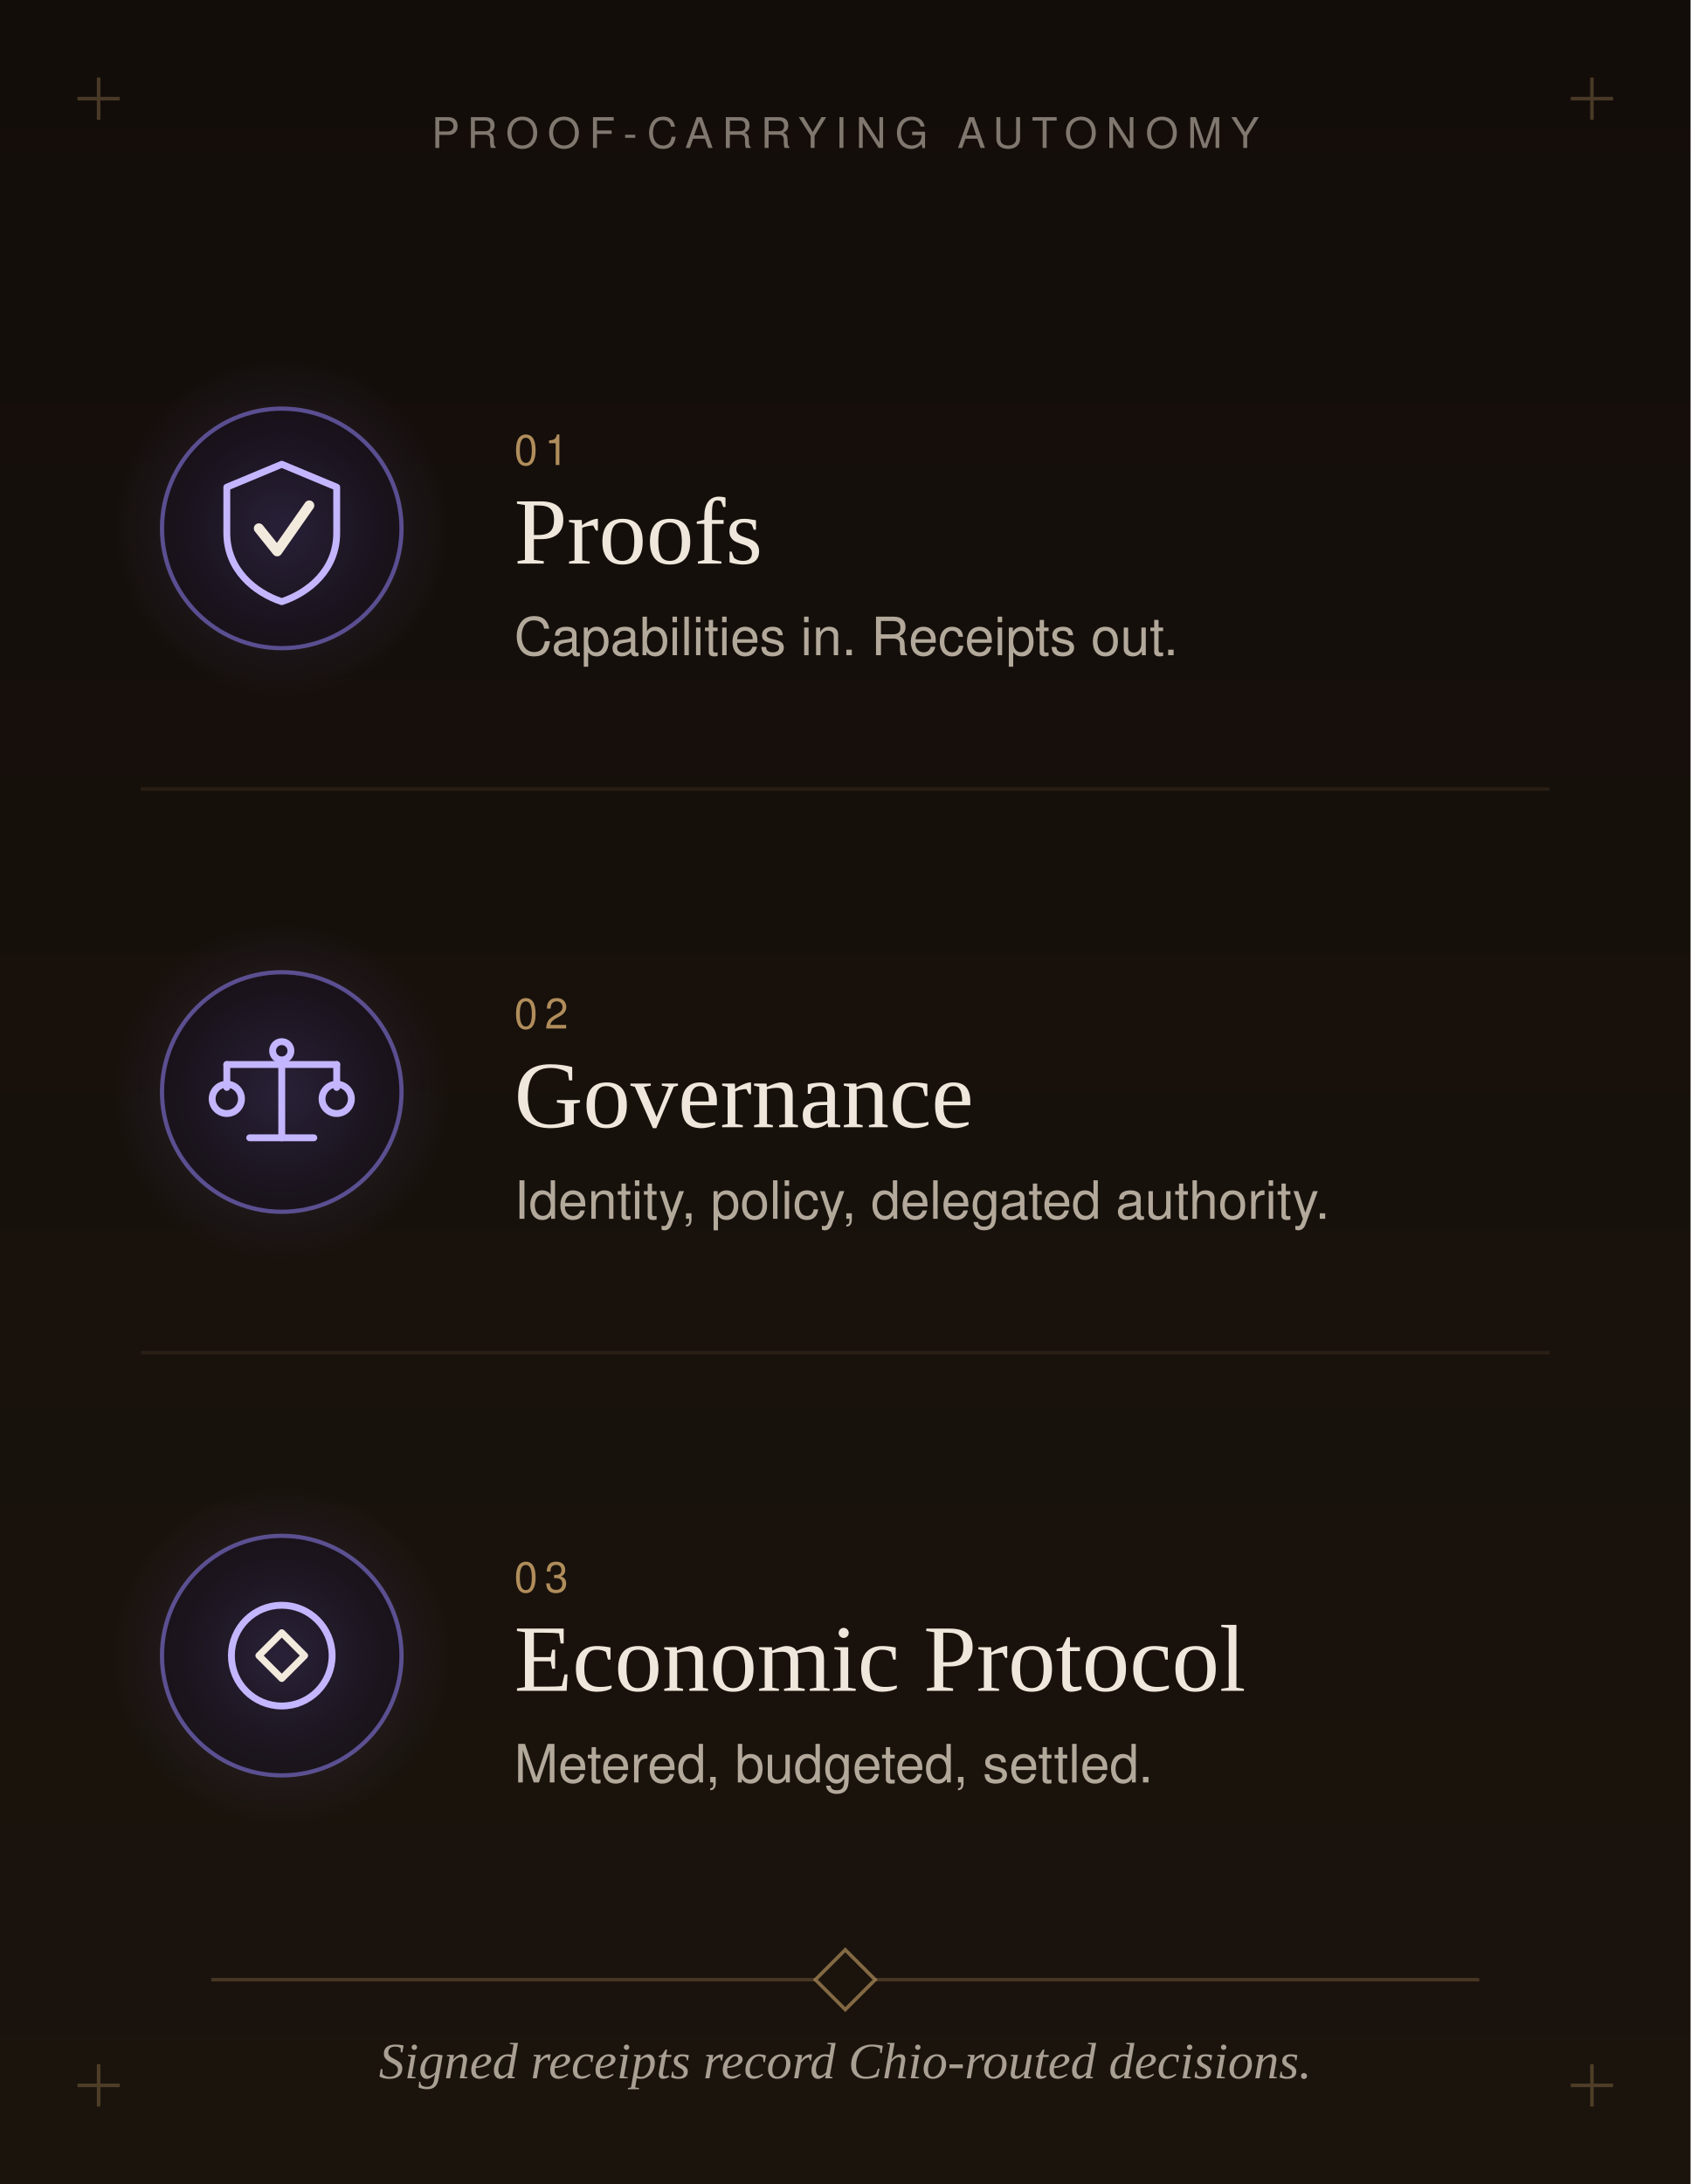
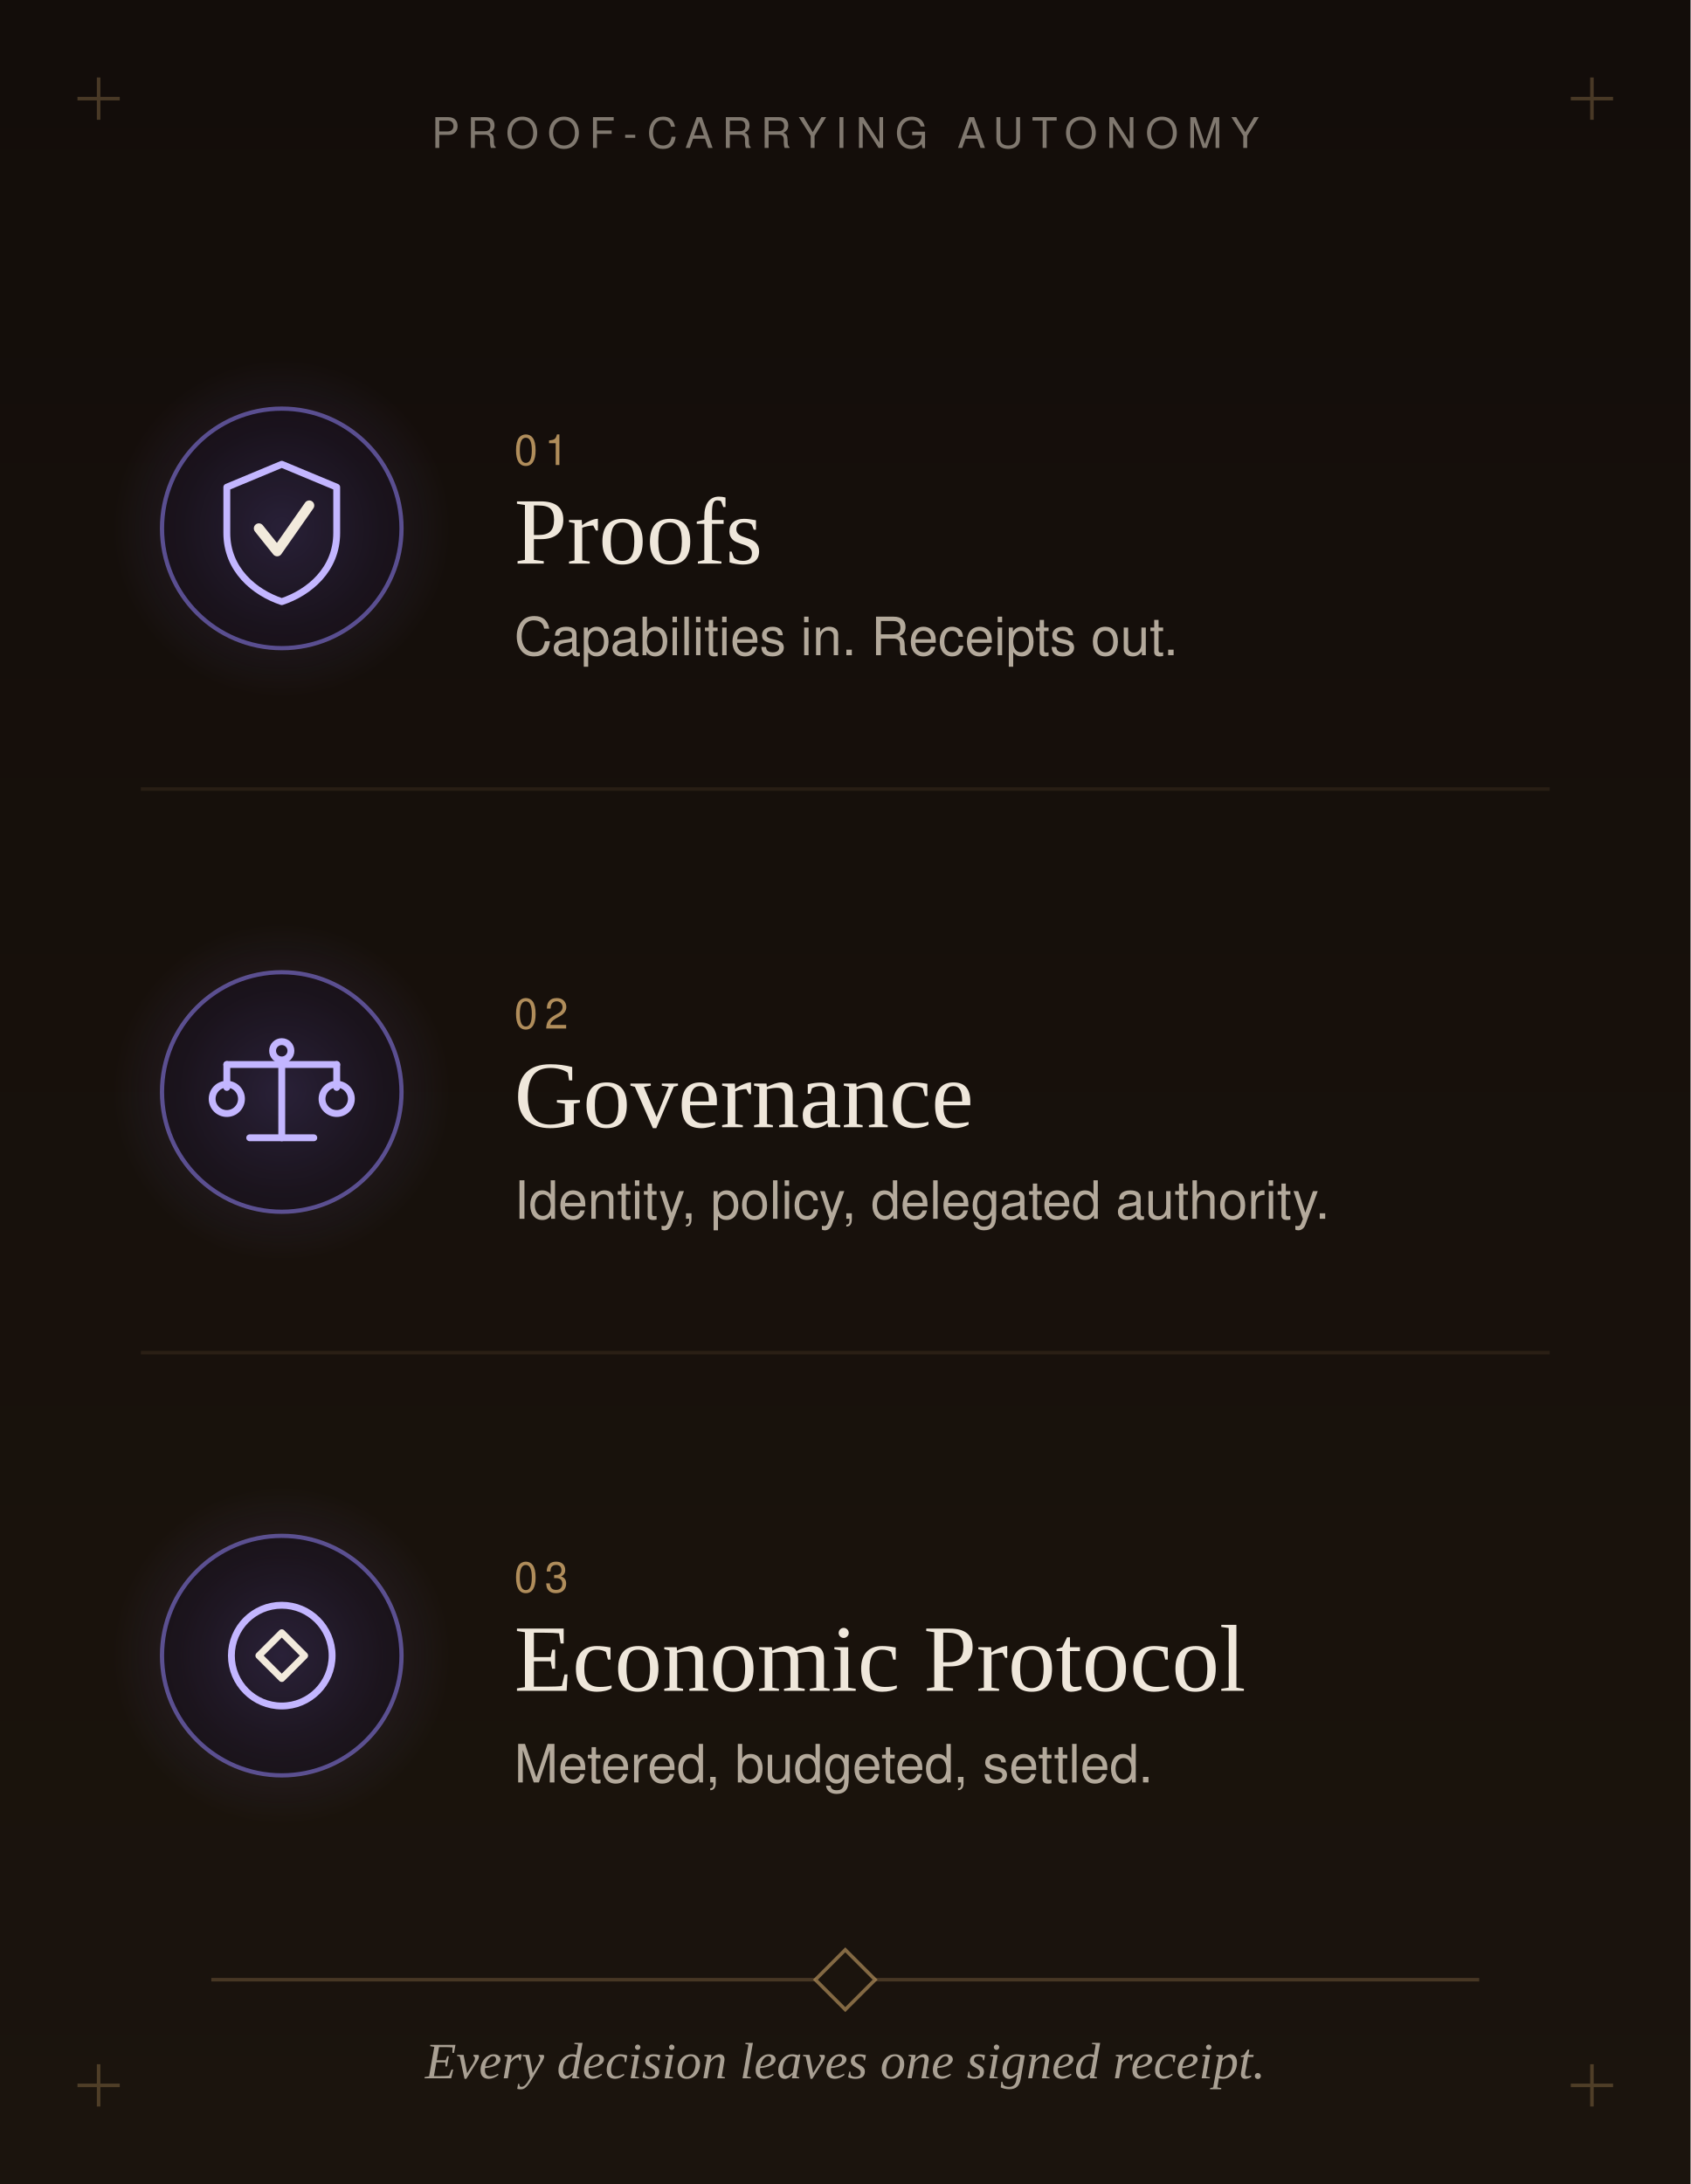
- <svg xmlns="http://www.w3.org/2000/svg" viewBox="0 0 480 620" width="480" height="620" role="img" aria-label="Chio's three pillars: Proofs, Governance, and Economic Protocol, with signed receipts for Chio-routed decisions">
+ <svg xmlns="http://www.w3.org/2000/svg" viewBox="0 0 480 620" width="480" height="620" role="img" aria-label="Chio's three pillars: Proofs, Governance, and Economic Protocol, on a signed-receipt spine">
  <defs>
    <linearGradient id="bg" x1="0" y1="0" x2="0" y2="1">
      <stop offset="0" stop-color="#130d0a" />
      <stop offset="1" stop-color="#1b140d" />
    </linearGradient>
    <radialGradient id="glow" cx="50%" cy="50%" r="50%">
      <stop offset="0" stop-color="#8f7ff2" stop-opacity="0.34" />
      <stop offset="0.6" stop-color="#8f7ff2" stop-opacity="0.08" />
      <stop offset="1" stop-color="#8f7ff2" stop-opacity="0" />
    </radialGradient>
  </defs>
  <rect width="480" height="620" fill="url(#bg)" />
  <g stroke="#b08d5b" stroke-opacity="0.35" stroke-width="1">
    <path d="M22 28 H34 M28 22 V34" />
    <path d="M446 28 H458 M452 22 V34" />
    <path d="M22 592 H34 M28 586 V598" />
    <path d="M446 592 H458 M452 586 V598" />
  </g>
  <text x="240" y="42" text-anchor="middle" font-family="-apple-system, 'Segoe UI', Helvetica, Arial, sans-serif" font-size="12" letter-spacing="2.5" fill="#d8cfc0" fill-opacity="0.55">PROOF-CARRYING AUTONOMY</text>
  <g stroke="#b08d5b" stroke-opacity="0.12" stroke-width="1">
    <path d="M40 224 H440" />
    <path d="M40 384 H440" />
  </g>
  <circle cx="80" cy="150" r="48" fill="url(#glow)" />
  <circle cx="80" cy="150" r="34" fill="#16101c" fill-opacity="0.55" stroke="#8f7ff2" stroke-opacity="0.55" stroke-width="1.2" />
  <g transform="translate(80,150) scale(1.3)" fill="none" stroke="#c3b6ff" stroke-width="1.5" stroke-linecap="round" stroke-linejoin="round">
    <path d="M0 -14 L12 -9 L12 1 C12 9 6 14 0 16 C-6 14 -12 9 -12 1 L-12 -9 Z" />
    <path d="M-5 0 L-1 5 L6 -5" stroke="#f2eadc" stroke-width="2.2" />
  </g>
  <text x="146" y="132" font-family="-apple-system, 'Segoe UI', Helvetica, Arial, sans-serif" font-size="12" letter-spacing="2" fill="#b08d5b">01</text>
  <text x="146" y="160" font-family="Georgia, 'Times New Roman', serif" font-size="27" fill="#efe7db">Proofs</text>
  <text x="146" y="186" font-family="-apple-system, 'Segoe UI', Helvetica, Arial, sans-serif" font-size="15" fill="#b3a99b">Capabilities in. Receipts out.</text>
  <circle cx="80" cy="310" r="48" fill="url(#glow)" />
  <circle cx="80" cy="310" r="34" fill="#16101c" fill-opacity="0.55" stroke="#8f7ff2" stroke-opacity="0.55" stroke-width="1.2" />
  <g transform="translate(80,310) scale(1.3)" fill="none" stroke="#c3b6ff" stroke-width="1.5" stroke-linecap="round" stroke-linejoin="round">
    <path d="M-12 -6 H12" />
    <path d="M0 -6 V10" />
    <path d="M-7 10 H7" />
    <circle cx="0" cy="-9" r="2" />
    <path d="M-12 -6 V-1" />
    <circle cx="-12" cy="1.5" r="3.2" />
    <path d="M12 -6 V-1" />
    <circle cx="12" cy="1.5" r="3.2" />
  </g>
  <text x="146" y="292" font-family="-apple-system, 'Segoe UI', Helvetica, Arial, sans-serif" font-size="12" letter-spacing="2" fill="#b08d5b">02</text>
  <text x="146" y="320" font-family="Georgia, 'Times New Roman', serif" font-size="27" fill="#efe7db">Governance</text>
  <text x="146" y="346" font-family="-apple-system, 'Segoe UI', Helvetica, Arial, sans-serif" font-size="15" fill="#b3a99b">Identity, policy, delegated authority.</text>
  <circle cx="80" cy="470" r="48" fill="url(#glow)" />
  <circle cx="80" cy="470" r="34" fill="#16101c" fill-opacity="0.55" stroke="#8f7ff2" stroke-opacity="0.55" stroke-width="1.2" />
  <g transform="translate(80,470) scale(1.3)" fill="none" stroke="#c3b6ff" stroke-width="1.5" stroke-linecap="round" stroke-linejoin="round">
    <circle cx="0" cy="0" r="11" />
    <path d="M0 -5 L5 0 L0 5 L-5 0 Z" stroke="#f2eadc" />
  </g>
  <text x="146" y="452" font-family="-apple-system, 'Segoe UI', Helvetica, Arial, sans-serif" font-size="12" letter-spacing="2" fill="#b08d5b">03</text>
  <text x="146" y="480" font-family="Georgia, 'Times New Roman', serif" font-size="27" fill="#efe7db">Economic Protocol</text>
  <text x="146" y="506" font-family="-apple-system, 'Segoe UI', Helvetica, Arial, sans-serif" font-size="15" fill="#b3a99b">Metered, budgeted, settled.</text>
  <path d="M60 562 H420" stroke="#b08d5b" stroke-opacity="0.3" stroke-width="1" />
  <rect x="234" y="556" width="12" height="12" transform="rotate(45 240 562)" fill="#1b140d" stroke="#b08d5b" stroke-opacity="0.7" />
-   <text x="240" y="590" text-anchor="middle" font-family="Georgia, 'Times New Roman', serif" font-style="italic" font-size="14.5" fill="#d8cfc0" fill-opacity="0.75">Signed receipts record Chio-routed decisions.</text>
+   <text x="240" y="590" text-anchor="middle" font-family="Georgia, 'Times New Roman', serif" font-style="italic" font-size="14.5" fill="#d8cfc0" fill-opacity="0.75">Every decision leaves one signed receipt.</text>
</svg>
